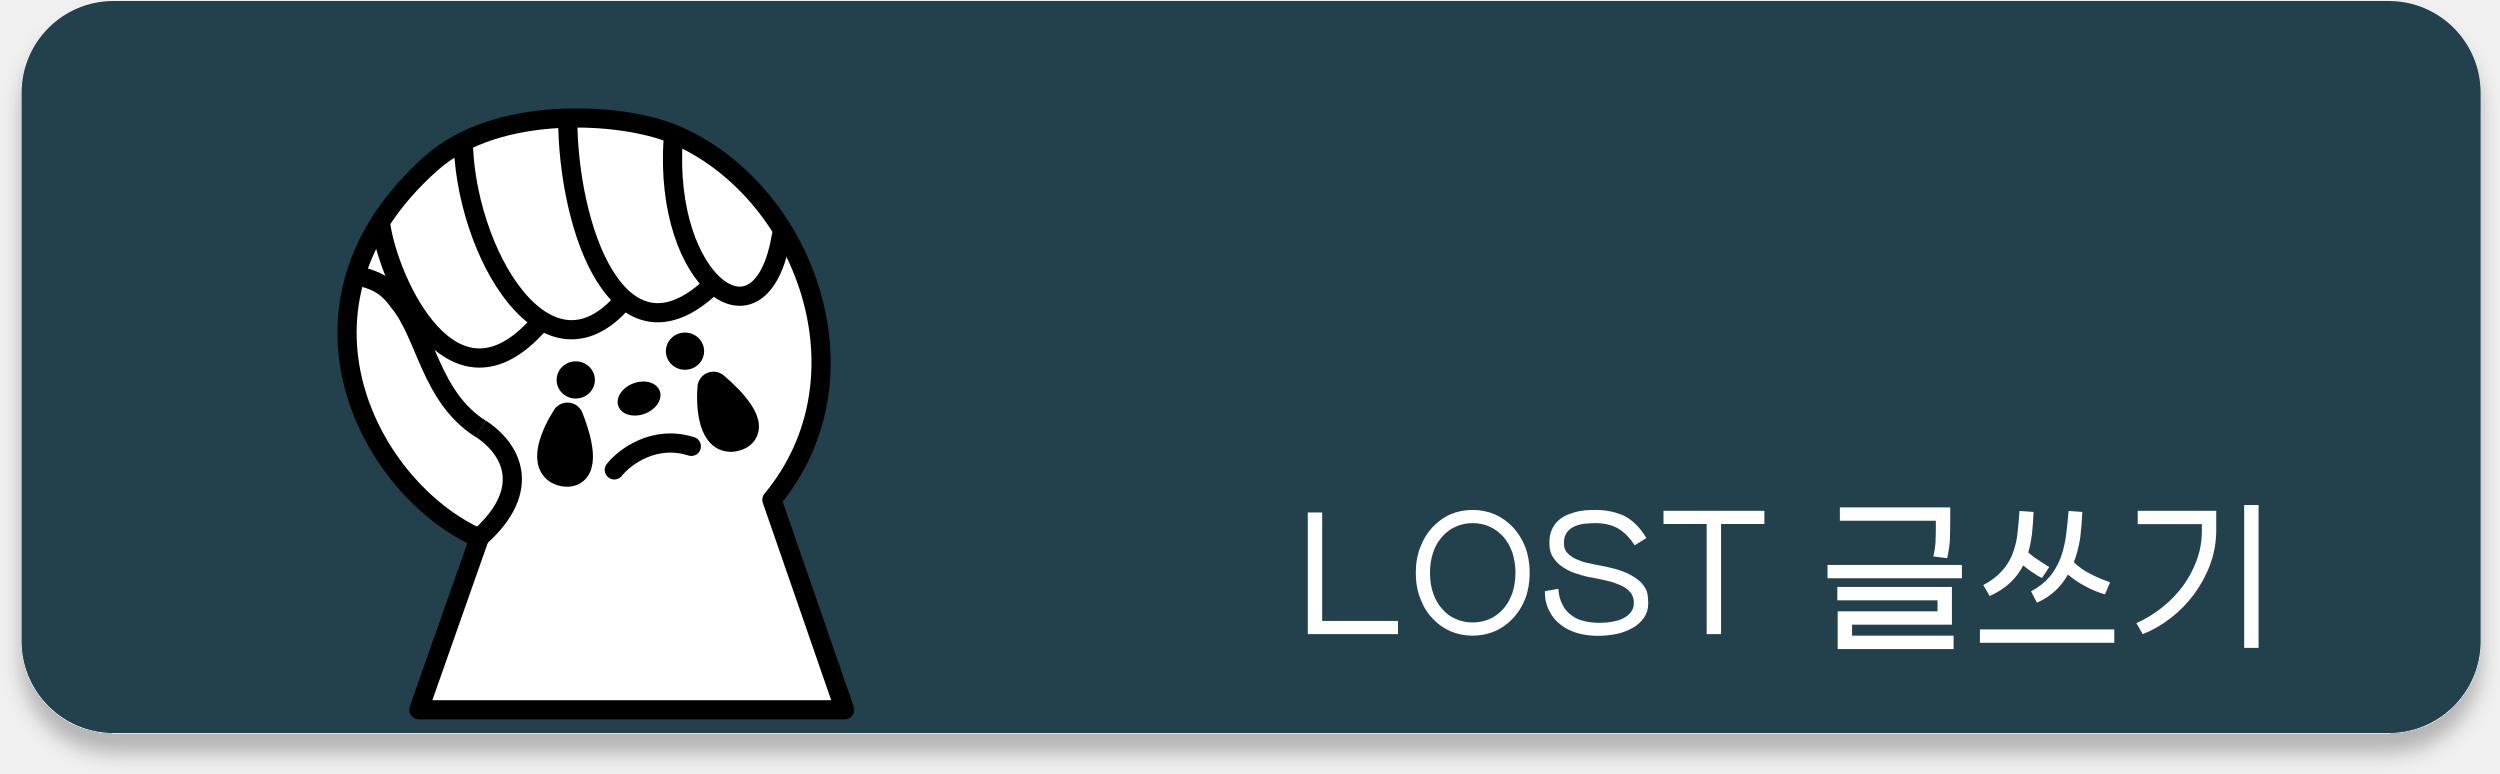
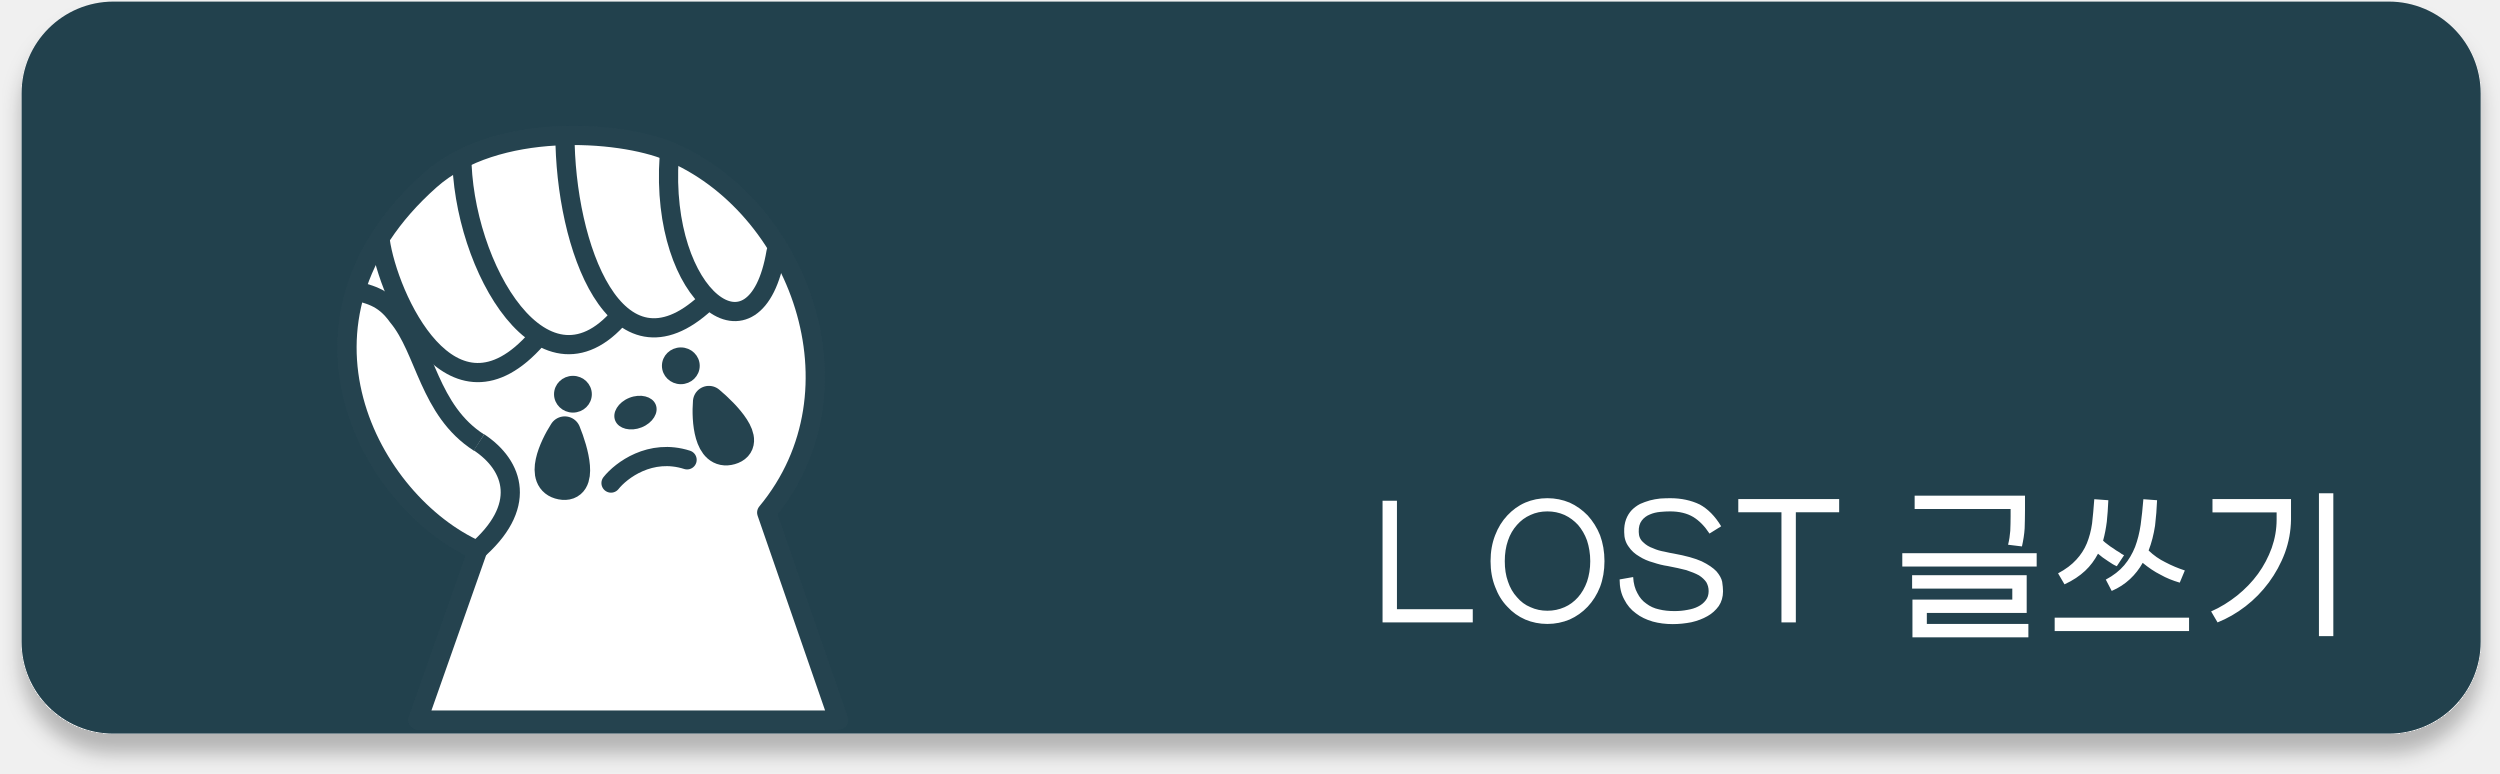
<svg xmlns="http://www.w3.org/2000/svg" width="517" height="160" viewBox="0 0 517 160" fill="none">
-   <g filter="url(#filter0_d_1990_2149)">
-     <path d="M4.463 19.209C4.463 8.716 12.97 0.209 23.463 0.209H494C504.493 0.209 513 8.716 513 19.209V132.596C513 143.089 504.493 151.596 494 151.596H23.463C12.97 151.596 4.463 143.089 4.463 132.596V19.209Z" fill="#193946" fill-opacity="0.95" />
-     <path d="M273.425 105.977V128.412H289.105V131.142H270.45V105.977H273.425ZM292.785 118.472C292.785 116.512 293.1 114.727 293.73 113.117C294.325 111.542 295.165 110.177 296.25 109.022C297.3 107.902 298.525 106.992 299.96 106.362C301.36 105.767 302.9 105.452 304.545 105.452C306.155 105.452 307.695 105.767 309.13 106.362C310.53 106.992 311.79 107.902 312.875 109.022C313.925 110.177 314.8 111.542 315.43 113.117C316.025 114.727 316.34 116.512 316.34 118.472C316.34 120.432 316.025 122.217 315.43 123.792C314.8 125.402 313.925 126.767 312.875 127.887C311.79 129.042 310.53 129.917 309.13 130.547C307.695 131.142 306.155 131.457 304.545 131.457C302.9 131.457 301.36 131.142 299.96 130.547C298.525 129.917 297.3 129.042 296.25 127.887C295.165 126.767 294.325 125.402 293.73 123.792C293.1 122.217 292.785 120.432 292.785 118.472ZM295.725 118.472C295.725 120.047 295.935 121.447 296.39 122.707C296.81 123.967 297.44 125.052 298.245 125.927C299.015 126.837 299.925 127.537 301.045 127.992C302.095 128.482 303.285 128.727 304.545 128.727C305.805 128.727 306.96 128.482 308.08 127.992C309.13 127.537 310.075 126.837 310.88 125.927C311.65 125.052 312.28 123.967 312.735 122.707C313.155 121.447 313.4 120.047 313.4 118.472C313.4 116.932 313.155 115.497 312.735 114.202C312.28 112.942 311.65 111.892 310.88 110.982C310.075 110.107 309.13 109.407 308.08 108.917C306.96 108.427 305.805 108.182 304.545 108.182C303.285 108.182 302.095 108.427 301.045 108.917C299.925 109.407 299.015 110.107 298.245 110.982C297.44 111.892 296.81 112.942 296.39 114.202C295.935 115.497 295.725 116.932 295.725 118.472ZM329.904 108.182C329.274 108.182 328.609 108.217 327.874 108.287C327.104 108.357 326.369 108.532 325.739 108.812C325.039 109.092 324.479 109.512 324.059 110.072C323.604 110.667 323.394 111.437 323.429 112.417C323.429 113.327 323.744 114.027 324.339 114.552C324.899 115.112 325.599 115.532 326.404 115.812C327.174 116.162 327.944 116.372 328.749 116.512C329.519 116.687 330.149 116.827 330.639 116.897C333.124 117.352 335.049 117.877 336.449 118.507C337.814 119.172 338.829 119.872 339.494 120.572C340.124 121.307 340.544 122.042 340.684 122.742C340.789 123.477 340.859 124.142 340.859 124.702C340.859 125.892 340.544 126.907 339.984 127.747C339.354 128.622 338.584 129.322 337.639 129.847C336.659 130.407 335.539 130.827 334.314 131.107C333.054 131.352 331.759 131.492 330.464 131.492C328.994 131.492 327.629 131.317 326.334 130.967C325.004 130.582 323.814 130.022 322.834 129.252C321.819 128.517 321.014 127.572 320.419 126.382C319.789 125.227 319.474 123.862 319.474 122.252L322.274 121.762C322.344 123.092 322.659 124.212 323.149 125.087C323.604 125.997 324.234 126.732 325.004 127.257C325.739 127.817 326.614 128.237 327.629 128.447C328.609 128.692 329.659 128.797 330.814 128.797C331.724 128.797 332.599 128.727 333.474 128.552C334.314 128.412 335.049 128.202 335.714 127.852C336.344 127.537 336.869 127.117 337.289 126.557C337.674 126.067 337.884 125.437 337.884 124.667C337.884 123.967 337.709 123.372 337.394 122.812C337.044 122.322 336.554 121.832 335.889 121.412C335.189 121.027 334.314 120.677 333.264 120.327C332.179 120.047 330.919 119.767 329.449 119.487C328.469 119.347 327.489 119.102 326.439 118.752C325.389 118.472 324.409 118.052 323.534 117.492C322.624 116.967 321.889 116.302 321.329 115.462C320.734 114.657 320.419 113.677 320.419 112.487C320.384 111.472 320.524 110.597 320.804 109.827C321.084 109.092 321.469 108.462 321.994 107.902C322.484 107.412 323.044 106.992 323.709 106.642C324.339 106.362 325.004 106.117 325.739 105.907C326.439 105.732 327.139 105.592 327.874 105.522C328.574 105.487 329.274 105.452 329.904 105.452C332.249 105.452 334.279 105.907 336.029 106.747C337.709 107.657 339.214 109.162 340.474 111.262L338.059 112.767C337.079 111.262 335.959 110.107 334.699 109.337C333.404 108.567 331.794 108.182 329.904 108.182ZM344.016 108.357V105.627H364.876V108.357H355.916V131.142H352.941V108.357H344.016ZM377.931 116.827H405.721V119.592H377.931V116.827ZM400.681 124.142H379.961V121.377H403.656V129.182H383.006V131.457H404.006V134.222H380.031V126.417H400.681V124.142ZM399.806 115.077C400.051 114.097 400.191 113.152 400.261 112.207C400.296 111.297 400.331 110.282 400.331 109.232V107.692H380.486V104.927H403.306V107.937C403.306 109.232 403.271 110.492 403.236 111.682C403.166 112.907 402.956 114.167 402.676 115.427L399.806 115.077ZM420.015 122.287C421.59 121.447 422.85 120.467 423.83 119.312C424.775 118.192 425.51 116.932 426.07 115.532C426.595 114.132 426.98 112.627 427.225 110.947C427.435 109.337 427.645 107.552 427.785 105.662L430.62 105.872C430.55 107.622 430.41 109.407 430.2 111.157C429.92 112.942 429.5 114.657 428.87 116.267C429.92 117.282 431.075 118.087 432.37 118.717C433.63 119.382 434.96 119.942 436.36 120.397L435.31 122.917C433.875 122.497 432.545 121.972 431.32 121.272C430.06 120.642 428.835 119.802 427.645 118.822C426.945 120.082 426.07 121.202 425.02 122.182C423.97 123.162 422.71 124.002 421.24 124.632L420.015 122.287ZM409.445 130.162H437.235V132.927H409.445V130.162ZM420.54 105.872C420.47 107.482 420.365 108.987 420.225 110.317C420.05 111.682 419.805 112.977 419.455 114.237C419.735 114.517 420.05 114.762 420.435 115.042C420.785 115.322 421.17 115.602 421.59 115.847C421.975 116.127 422.36 116.407 422.78 116.617C423.13 116.897 423.48 117.107 423.795 117.247L422.29 119.522C421.765 119.312 421.135 118.927 420.435 118.437C419.665 117.947 419 117.457 418.405 116.932C417.705 118.262 416.83 119.452 415.745 120.467C414.625 121.517 413.225 122.462 411.475 123.267L410.145 120.992C411.72 120.152 412.98 119.207 413.925 118.157C414.835 117.177 415.57 116.057 416.095 114.797C416.585 113.572 416.97 112.207 417.18 110.667C417.355 109.197 417.495 107.517 417.635 105.662L420.54 105.872ZM467.069 104.437V133.977H464.094V104.437H467.069ZM458.319 109.862C458.284 112.242 457.864 114.552 457.059 116.757C456.219 118.997 455.099 121.027 453.734 122.882C452.334 124.772 450.724 126.417 448.904 127.817C447.049 129.252 445.124 130.337 443.129 131.142L441.799 128.867C443.724 128.027 445.509 126.907 447.189 125.577C448.834 124.247 450.269 122.777 451.494 121.097C452.684 119.452 453.629 117.667 454.329 115.742C454.994 113.852 455.344 111.892 455.344 109.862V108.392H442.079V105.627H458.319V109.862Z" fill="white" />
-     <path d="M98.792 111.301L86.293 146.785H174.365L159.318 103.348C180.65 77.653 165.819 38.855 138.881 27.684C128.381 23.33 102.632 21.524 88.879 33.738C55.562 63.326 76.348 101.361 98.792 111.301Z" fill="white" stroke="black" stroke-width="2.645" stroke-linecap="round" stroke-linejoin="round" />
-     <path d="M117.354 86.558C115.274 89.782 112.226 96.443 116.67 97.292C121.114 98.141 118.978 90.49 117.354 86.558Z" fill="black" fill-opacity="0.2" stroke="black" stroke-width="6.613" stroke-linecap="round" stroke-linejoin="round" />
-     <path d="M147.537 80.171C147.232 83.966 147.706 91.242 152.049 89.99C156.392 88.739 150.85 82.923 147.537 80.171Z" fill="#D9D9D9" stroke="black" stroke-width="6.613" stroke-linecap="round" stroke-linejoin="round" />
-     <path d="M78.714 46.357C80.35 58.103 93.512 87.456 111.488 66.96" stroke="black" stroke-width="3.968" stroke-linecap="round" stroke-linejoin="round" />
-     <path d="M95.788 28.32C95.788 51.812 113.338 82.094 129.756 61.172" stroke="black" stroke-width="3.968" stroke-linejoin="round" />
-     <path d="M117.391 24.074C117.391 47.566 128.034 76.848 146.922 59.354" stroke="black" stroke-width="3.968" stroke-linejoin="round" />
-     <path d="M139.22 28.834C137.175 58.446 157.417 73.616 161.583 48.813" stroke="black" stroke-width="3.968" stroke-linecap="round" stroke-linejoin="round" />
-     <path d="M72.367 56.553C76.229 57.694 79.285 57.947 82.394 62.325C88.189 69.242 88.916 81.988 99.393 88.69" stroke="black" stroke-width="3.968" stroke-linejoin="round" />
-     <path d="M99.392 88.635C106.752 93.508 109.752 102.177 98.515 111.69" stroke="black" stroke-width="3.968" stroke-linejoin="round" />
-     <ellipse cx="119.065" cy="78.57" rx="3.956" ry="3.848" fill="black" />
-     <ellipse cx="4.56" cy="3.351" rx="4.56" ry="3.351" transform="matrix(0.928501 -0.371329 0.38945 0.921048 126.619 81.0254)" fill="black" />
-     <ellipse cx="141.655" cy="72.621" rx="3.956" ry="3.848" fill="black" />
-     <path d="M127.038 97.174C129.144 94.528 135.278 89.851 142.965 92.309" stroke="black" stroke-width="3.968" stroke-linecap="round" stroke-linejoin="round" />
-     <path d="M99.105 111.303L86.606 146.787H174.678L159.63 103.35C180.962 77.655 166.132 38.856 139.193 27.686C128.694 23.332 102.945 21.526 89.191 33.74C55.875 63.328 76.66 101.363 99.105 111.303Z" stroke="black" stroke-width="3.968" stroke-linecap="round" stroke-linejoin="round" />
+   <g filter="url(#filter0_d_1986_9973)">
+     <path d="M4.463 19.328C4.463 8.835 12.97 0.328 23.463 0.328H494C504.493 0.328 513 8.835 513 19.328V132.715C513 143.208 504.493 151.715 494 151.715H23.463C12.97 151.715 4.463 143.208 4.463 132.715V19.328Z" fill="#193946" fill-opacity="0.95" />
+     <path d="M288.888 103.551V125.986H304.568V128.716H285.913V103.551H288.888ZM308.248 116.046C308.248 114.086 308.563 112.301 309.193 110.691C309.788 109.116 310.628 107.751 311.713 106.596C312.763 105.476 313.988 104.566 315.423 103.936C316.823 103.341 318.363 103.026 320.008 103.026C321.618 103.026 323.158 103.341 324.593 103.936C325.993 104.566 327.253 105.476 328.338 106.596C329.388 107.751 330.263 109.116 330.893 110.691C331.488 112.301 331.803 114.086 331.803 116.046C331.803 118.006 331.488 119.791 330.893 121.366C330.263 122.976 329.388 124.341 328.338 125.461C327.253 126.616 325.993 127.491 324.593 128.121C323.158 128.716 321.618 129.031 320.008 129.031C318.363 129.031 316.823 128.716 315.423 128.121C313.988 127.491 312.763 126.616 311.713 125.461C310.628 124.341 309.788 122.976 309.193 121.366C308.563 119.791 308.248 118.006 308.248 116.046ZM311.188 116.046C311.188 117.621 311.398 119.021 311.853 120.281C312.273 121.541 312.903 122.626 313.708 123.501C314.478 124.411 315.388 125.111 316.508 125.566C317.558 126.056 318.748 126.301 320.008 126.301C321.268 126.301 322.423 126.056 323.543 125.566C324.593 125.111 325.538 124.411 326.343 123.501C327.113 122.626 327.743 121.541 328.198 120.281C328.618 119.021 328.863 117.621 328.863 116.046C328.863 114.506 328.618 113.071 328.198 111.776C327.743 110.516 327.113 109.466 326.343 108.556C325.538 107.681 324.593 106.981 323.543 106.491C322.423 106.001 321.268 105.756 320.008 105.756C318.748 105.756 317.558 106.001 316.508 106.491C315.388 106.981 314.478 107.681 313.708 108.556C312.903 109.466 312.273 110.516 311.853 111.776C311.398 113.071 311.188 114.506 311.188 116.046ZM345.367 105.756C344.737 105.756 344.072 105.791 343.337 105.861C342.567 105.931 341.832 106.106 341.202 106.386C340.502 106.666 339.942 107.086 339.522 107.646C339.067 108.241 338.857 109.011 338.892 109.991C338.892 110.901 339.207 111.601 339.802 112.126C340.362 112.686 341.062 113.106 341.867 113.386C342.637 113.736 343.407 113.946 344.212 114.086C344.982 114.261 345.612 114.401 346.102 114.471C348.587 114.926 350.512 115.451 351.912 116.081C353.277 116.746 354.292 117.446 354.957 118.146C355.587 118.881 356.007 119.616 356.147 120.316C356.252 121.051 356.322 121.716 356.322 122.276C356.322 123.466 356.007 124.481 355.447 125.321C354.817 126.196 354.047 126.896 353.102 127.421C352.122 127.981 351.002 128.401 349.777 128.681C348.517 128.926 347.222 129.066 345.927 129.066C344.457 129.066 343.092 128.891 341.797 128.541C340.467 128.156 339.277 127.596 338.297 126.826C337.282 126.091 336.477 125.146 335.882 123.956C335.252 122.801 334.937 121.436 334.937 119.826L337.737 119.336C337.807 120.666 338.122 121.786 338.612 122.661C339.067 123.571 339.697 124.306 340.467 124.831C341.202 125.391 342.077 125.811 343.092 126.021C344.072 126.266 345.122 126.371 346.277 126.371C347.187 126.371 348.062 126.301 348.937 126.126C349.777 125.986 350.512 125.776 351.177 125.426C351.807 125.111 352.332 124.691 352.752 124.131C353.137 123.641 353.347 123.011 353.347 122.241C353.347 121.541 353.172 120.946 352.857 120.386C352.507 119.896 352.017 119.406 351.352 118.986C350.652 118.601 349.777 118.251 348.727 117.901C347.642 117.621 346.382 117.341 344.912 117.061C343.932 116.921 342.952 116.676 341.902 116.326C340.852 116.046 339.872 115.626 338.997 115.066C338.087 114.541 337.352 113.876 336.792 113.036C336.197 112.231 335.882 111.251 335.882 110.061C335.847 109.046 335.987 108.171 336.267 107.401C336.547 106.666 336.932 106.036 337.457 105.476C337.947 104.986 338.507 104.566 339.172 104.216C339.802 103.936 340.467 103.691 341.202 103.481C341.902 103.306 342.602 103.166 343.337 103.096C344.037 103.061 344.737 103.026 345.367 103.026C347.712 103.026 349.742 103.481 351.492 104.321C353.172 105.231 354.677 106.736 355.937 108.836L353.522 110.341C352.542 108.836 351.422 107.681 350.162 106.911C348.867 106.141 347.257 105.756 345.367 105.756ZM359.479 105.931V103.201H380.339V105.931H371.379V128.716H368.404V105.931H359.479ZM393.394 114.401H421.184V117.166H393.394V114.401ZM416.144 121.716H395.424V118.951H419.119V126.756H398.469V129.031H419.469V131.796H395.494V123.991H416.144V121.716ZM415.269 112.651C415.514 111.671 415.654 110.726 415.724 109.781C415.759 108.871 415.794 107.856 415.794 106.806V105.266H395.949V102.501H418.769V105.511C418.769 106.806 418.734 108.066 418.699 109.256C418.629 110.481 418.419 111.741 418.139 113.001L415.269 112.651ZM435.478 119.861C437.053 119.021 438.313 118.041 439.293 116.886C440.238 115.766 440.973 114.506 441.533 113.106C442.058 111.706 442.443 110.201 442.688 108.521C442.898 106.911 443.108 105.126 443.248 103.236L446.083 103.446C446.013 105.196 445.873 106.981 445.663 108.731C445.383 110.516 444.963 112.231 444.333 113.841C445.383 114.856 446.538 115.661 447.833 116.291C449.093 116.956 450.423 117.516 451.823 117.971L450.773 120.491C449.338 120.071 448.008 119.546 446.783 118.846C445.523 118.216 444.298 117.376 443.108 116.396C442.408 117.656 441.533 118.776 440.483 119.756C439.433 120.736 438.173 121.576 436.703 122.206L435.478 119.861ZM424.908 127.736H452.698V130.501H424.908V127.736ZM436.003 103.446C435.933 105.056 435.828 106.561 435.688 107.891C435.513 109.256 435.268 110.551 434.918 111.811C435.198 112.091 435.513 112.336 435.898 112.616C436.248 112.896 436.633 113.176 437.053 113.421C437.438 113.701 437.823 113.981 438.243 114.191C438.593 114.471 438.943 114.681 439.258 114.821L437.753 117.096C437.228 116.886 436.598 116.501 435.898 116.011C435.128 115.521 434.463 115.031 433.868 114.506C433.168 115.836 432.293 117.026 431.208 118.041C430.088 119.091 428.688 120.036 426.938 120.841L425.608 118.566C427.183 117.726 428.443 116.781 429.388 115.731C430.298 114.751 431.033 113.631 431.558 112.371C432.048 111.146 432.433 109.781 432.643 108.241C432.818 106.771 432.958 105.091 433.098 103.236L436.003 103.446ZM482.531 102.011V131.551H479.556V102.011H482.531ZM473.781 107.436C473.746 109.816 473.326 112.126 472.521 114.331C471.681 116.571 470.561 118.601 469.196 120.456C467.796 122.346 466.186 123.991 464.366 125.391C462.511 126.826 460.586 127.911 458.591 128.716L457.261 126.441C459.186 125.601 460.971 124.481 462.651 123.151C464.296 121.821 465.731 120.351 466.956 118.671C468.146 117.026 469.091 115.241 469.791 113.316C470.456 111.426 470.806 109.466 470.806 107.436V105.966H457.541V103.201H473.781V107.436Z" fill="white" />
+     <path d="M98.457 113.855L86.112 148.904H173.105L158.242 105.999C179.313 80.618 164.664 42.295 138.055 31.261C127.684 26.96 102.251 25.176 88.665 37.241C55.757 66.466 76.288 104.036 98.457 113.855Z" fill="white" stroke="#25434F" stroke-width="2.645" stroke-linecap="round" stroke-linejoin="round" />
+     <path d="M116.792 89.414C114.738 92.599 111.727 99.178 116.117 100.017C120.507 100.856 118.396 93.298 116.792 89.414Z" fill="black" fill-opacity="0.2" stroke="#25434F" stroke-width="6.613" stroke-linecap="round" stroke-linejoin="round" />
+     <path d="M146.605 83.106C146.304 86.854 146.773 94.041 151.062 92.805C155.352 91.568 149.878 85.824 146.605 83.106Z" fill="#D9D9D9" stroke="#25434F" stroke-width="6.613" stroke-linecap="round" stroke-linejoin="round" />
+     <path d="M78.625 49.706C80.24 61.308 93.242 90.302 110.998 70.056" stroke="#25434F" stroke-width="3.968" stroke-linecap="round" stroke-linejoin="round" />
+     <path d="M95.49 31.89C95.49 55.094 112.826 85.005 129.043 64.339" stroke="#25434F" stroke-width="3.968" stroke-linejoin="round" />
+     <path d="M116.828 27.696C116.828 50.9 127.341 79.823 145.997 62.543" stroke="#25434F" stroke-width="3.968" stroke-linejoin="round" />
+     <path d="M138.39 32.397C136.37 61.647 156.365 76.631 160.48 52.132" stroke="#25434F" stroke-width="3.968" stroke-linecap="round" stroke-linejoin="round" />
+     <path d="M72.356 59.777C76.171 60.904 79.189 61.154 82.26 65.478C87.985 72.31 88.702 84.9 99.051 91.521" stroke="#25434F" stroke-width="3.968" stroke-linejoin="round" />
+     <path d="M99.051 91.466C106.321 96.28 109.284 104.842 98.185 114.239" stroke="#25434F" stroke-width="3.968" stroke-linejoin="round" />
+     <path d="M121.729 81.525C121.729 83.241 120.293 84.664 118.482 84.664C116.672 84.664 115.235 83.241 115.235 81.525C115.235 79.808 116.672 78.385 118.482 78.385C120.293 78.385 121.729 79.808 121.729 81.525Z" fill="#25434F" stroke="#25434F" stroke-width="1.323" stroke-linejoin="round" />
+     <path d="M134.983 83.899C135.237 84.501 135.156 85.23 134.712 85.954C134.269 86.677 133.484 87.35 132.446 87.765C131.408 88.18 130.363 88.239 129.525 88.028C128.686 87.817 128.101 87.355 127.846 86.753C127.592 86.151 127.673 85.422 128.117 84.698C128.56 83.975 129.345 83.301 130.383 82.886C131.421 82.471 132.466 82.413 133.304 82.624C134.143 82.835 134.728 83.297 134.983 83.899Z" fill="#25434F" stroke="#25434F" stroke-width="1.323" stroke-linejoin="round" />
+     <path d="M144.042 75.648C144.042 77.365 142.606 78.788 140.796 78.788C138.985 78.788 137.549 77.365 137.549 75.648C137.549 73.932 138.985 72.509 140.796 72.509C142.606 72.509 144.042 73.932 144.042 75.648Z" fill="#25434F" stroke="#25434F" stroke-width="1.323" stroke-linejoin="round" />
+     <path d="M126.357 99.9C128.438 97.287 134.497 92.668 142.09 95.095" stroke="#25434F" stroke-width="3.968" stroke-linecap="round" stroke-linejoin="round" />
+     <path d="M98.766 113.857L86.42 148.906H173.414L158.551 106.001C179.622 80.62 164.973 42.297 138.364 31.263C127.993 26.962 102.559 25.178 88.974 37.243C56.065 66.468 76.597 104.038 98.766 113.857Z" stroke="#25434F" stroke-width="3.968" stroke-linecap="round" stroke-linejoin="round" />
  </g>
  <defs>
-     <filter id="filter0_d_1990_2149" x="0.463" y="0.209" width="516.537" height="159.387" filterUnits="userSpaceOnUse" color-interpolation-filters="sRGB">
+     <filter id="filter0_d_1986_9973" x="0.463" y="0.328" width="516.537" height="159.387" filterUnits="userSpaceOnUse" color-interpolation-filters="sRGB">
      <feFlood flood-opacity="0" result="BackgroundImageFix" />
      <feColorMatrix in="SourceAlpha" type="matrix" values="0 0 0 0 0 0 0 0 0 0 0 0 0 0 0 0 0 0 127 0" result="hardAlpha" />
      <feOffset dy="4" />
      <feGaussianBlur stdDeviation="2" />
      <feComposite in2="hardAlpha" operator="out" />
      <feColorMatrix type="matrix" values="0 0 0 0 0 0 0 0 0 0 0 0 0 0 0 0 0 0 0.25 0" />
-       <feBlend mode="normal" in2="BackgroundImageFix" result="effect1_dropShadow_1990_2149" />
-       <feBlend mode="normal" in="SourceGraphic" in2="effect1_dropShadow_1990_2149" result="shape" />
+       <feBlend mode="normal" in2="BackgroundImageFix" result="effect1_dropShadow_1986_9973" />
+       <feBlend mode="normal" in="SourceGraphic" in2="effect1_dropShadow_1986_9973" result="shape" />
    </filter>
  </defs>
</svg>
